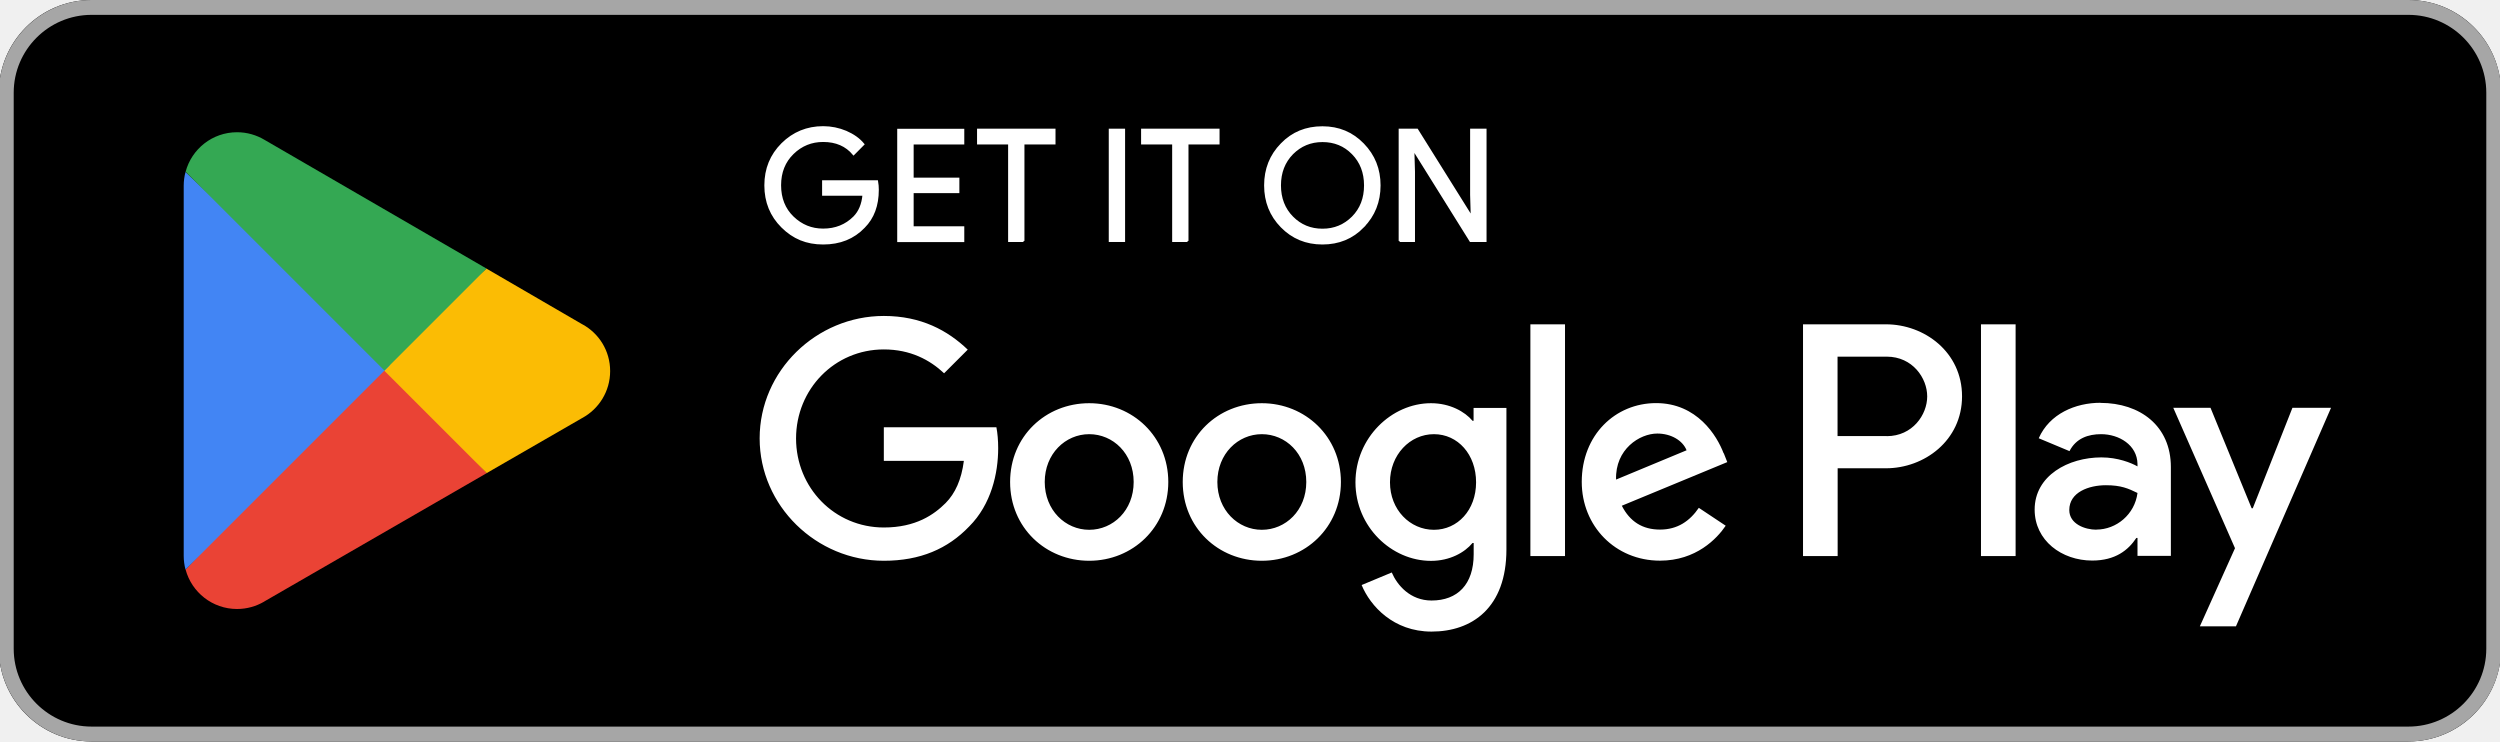
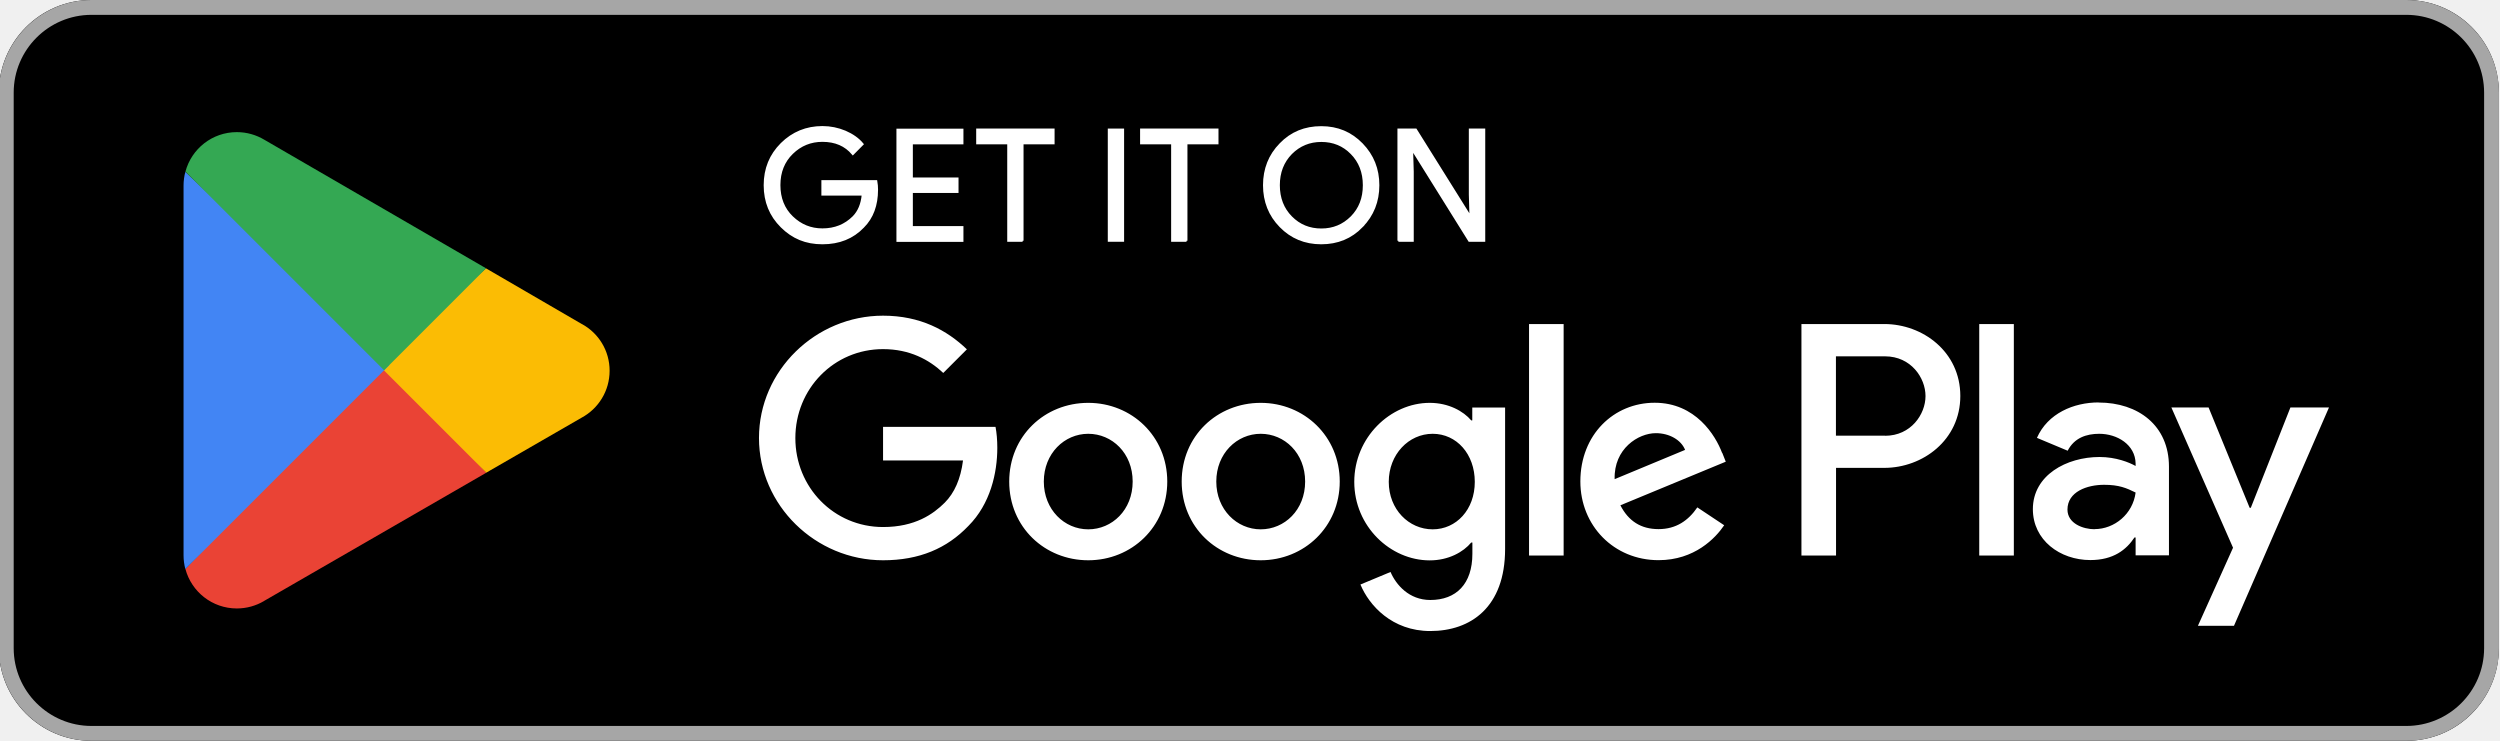
- <svg xmlns="http://www.w3.org/2000/svg" id="artwork" version="1.1" viewBox="0 0 238.96 70.87">
+ <svg xmlns="http://www.w3.org/2000/svg" id="artwork" version="1.1" viewBox="0 0 239.17 70.87">
  <defs>
    <style>
      .st0 {
        fill: #4285f4;
      }

      .st1 {
        fill: #a6a6a6;
      }

      .st2 {
        stroke: #fff;
        stroke-miterlimit: 10;
        stroke-width: .2px;
      }

      .st2, .st3 {
        fill: #fff;
      }

      .st4 {
        fill: #34a853;
      }

      .st5 {
        fill: #fbbc04;
      }

      .st6 {
        fill: #ea4335;
      }
    </style>
  </defs>
  <rect x="-.11" width="239.17" height="70.87" rx="8.86" ry="8.86" />
  <path class="st1" d="M230.21,1.42c4.1,0,7.44,3.34,7.44,7.44v53.15c0,4.1-3.34,7.44-7.44,7.44H8.75c-4.1,0-7.44-3.34-7.44-7.44V8.86C1.31,4.76,4.65,1.42,8.75,1.42h221.46M230.21,0H8.75C3.88,0-.11,3.99-.11,8.86v53.15c0,4.87,3.99,8.86,8.86,8.86h221.46c4.87,0,8.86-3.99,8.86-8.86V8.86c0-4.87-3.99-8.86-8.86-8.86h0Z" />
  <g>
    <path class="st2" d="M83.9,18.15c0,1.48-.44,2.67-1.32,3.55-1,1.05-2.3,1.57-3.9,1.57s-2.84-.53-3.91-1.59c-1.07-1.06-1.61-2.38-1.61-3.96s.54-2.89,1.61-3.96c1.07-1.06,2.38-1.6,3.91-1.6.76,0,1.49.15,2.18.44.69.3,1.25.69,1.66,1.19l-.93.94c-.7-.84-1.67-1.26-2.91-1.26-1.12,0-2.09.39-2.9,1.18s-1.22,1.81-1.22,3.06.41,2.28,1.22,3.06c.82.79,1.78,1.18,2.9,1.18,1.19,0,2.18-.4,2.97-1.19.51-.52.81-1.23.89-2.15h-3.86v-1.28h5.15c.05.28.07.54.07.8Z" />
    <path class="st2" d="M92.07,13.71h-4.84v3.37h4.37v1.28h-4.37v3.37h4.84v1.31h-6.21v-10.63h6.21v1.31h0Z" />
    <path class="st2" d="M97.83,23.03h-1.37v-9.32h-2.97v-1.31h7.3v1.31h-2.97s0,9.32,0,9.32Z" />
    <path class="st2" d="M106.08,23.03v-10.63h1.36v10.63h-1.36Z" />
    <path class="st2" d="M113.51,23.03h-1.37v-9.32h-2.97v-1.31h7.3v1.31h-2.97s0,9.32,0,9.32Z" />
    <path class="st2" d="M130.3,21.66c-1.05,1.08-2.34,1.61-3.9,1.61s-2.85-.54-3.9-1.61c-1.05-1.07-1.57-2.39-1.57-3.94s.52-2.87,1.57-3.94c1.04-1.08,2.34-1.61,3.9-1.61s2.84.54,3.89,1.62c1.05,1.08,1.57,2.39,1.57,3.93s-.52,2.87-1.57,3.94ZM123.52,20.77c.79.8,1.75,1.19,2.89,1.19s2.1-.4,2.89-1.19c.79-.8,1.18-1.81,1.18-3.05s-.4-2.26-1.18-3.05c-.78-.8-1.75-1.19-2.89-1.19s-2.1.4-2.89,1.19c-.78.8-1.18,1.81-1.18,3.05s.4,2.26,1.18,3.05Z" />
    <path class="st2" d="M133.79,23.03v-10.63h1.66l5.17,8.27h.06l-.06-2.05v-6.22h1.37v10.63h-1.43l-5.41-8.67h-.06l.06,2.05v6.62h-1.37,0Z" />
  </g>
  <path class="st3" d="M120.61,38.54c-4.17,0-7.56,3.17-7.56,7.53s3.4,7.53,7.56,7.53,7.56-3.2,7.56-7.53-3.4-7.53-7.56-7.53ZM120.61,50.64c-2.28,0-4.25-1.88-4.25-4.57s1.97-4.57,4.25-4.57,4.25,1.85,4.25,4.57-1.97,4.57-4.25,4.57ZM104.11,38.54c-4.17,0-7.56,3.17-7.56,7.53s3.4,7.53,7.56,7.53,7.56-3.2,7.56-7.53-3.4-7.53-7.56-7.53ZM104.11,50.64c-2.28,0-4.25-1.88-4.25-4.57s1.97-4.57,4.25-4.57,4.25,1.85,4.25,4.57-1.97,4.57-4.25,4.57ZM84.48,40.85v3.2h7.65c-.23,1.8-.83,3.11-1.74,4.03-1.11,1.11-2.85,2.34-5.91,2.34-4.71,0-8.39-3.8-8.39-8.51s3.68-8.51,8.39-8.51c2.54,0,4.4,1,5.76,2.28l2.26-2.26c-1.91-1.83-4.45-3.22-8.02-3.22-6.45,0-11.87,5.25-11.87,11.7s5.42,11.7,11.87,11.7c3.48,0,6.11-1.14,8.16-3.28,2.11-2.11,2.77-5.08,2.77-7.48,0-.74-.06-1.43-.17-2h-10.76,0ZM164.75,43.33c-.63-1.68-2.54-4.8-6.45-4.8s-7.11,3.05-7.11,7.53c0,4.22,3.2,7.53,7.48,7.53,3.45,0,5.45-2.11,6.28-3.34l-2.57-1.71c-.86,1.26-2.03,2.08-3.71,2.08s-2.88-.77-3.65-2.28l10.08-4.17-.34-.86h0ZM154.47,45.84c-.09-2.91,2.26-4.4,3.94-4.4,1.31,0,2.43.66,2.8,1.6l-6.74,2.8ZM146.28,53.15h3.31v-22.15h-3.31v22.15ZM140.86,40.22h-.11c-.74-.88-2.17-1.68-3.97-1.68-3.77,0-7.22,3.31-7.22,7.56s3.45,7.51,7.22,7.51c1.8,0,3.22-.8,3.97-1.71h.11v1.08c0,2.88-1.54,4.42-4.03,4.42-2.03,0-3.28-1.46-3.8-2.68l-2.88,1.2c.83,2,3.03,4.45,6.68,4.45,3.88,0,7.16-2.28,7.16-7.85v-13.53h-3.14v1.23ZM137.06,50.64c-2.28,0-4.2-1.91-4.2-4.54s1.91-4.6,4.2-4.6,4.03,1.94,4.03,4.6-1.77,4.54-4.03,4.54ZM180.26,31h-7.92v22.15h3.31v-8.39h4.62c3.66,0,7.27-2.65,7.27-6.88s-3.6-6.88-7.27-6.88ZM180.34,41.68h-4.7v-7.59h4.7c2.47,0,3.87,2.05,3.87,3.8s-1.4,3.8-3.87,3.8h0ZM200.77,38.5c-2.39,0-4.87,1.05-5.9,3.39l2.94,1.23c.63-1.23,1.79-1.62,3.02-1.62,1.71,0,3.45,1.03,3.48,2.85v.23c-.6-.34-1.88-.86-3.45-.86-3.16,0-6.38,1.74-6.38,4.99,0,2.96,2.59,4.87,5.5,4.87,2.22,0,3.45-1,4.22-2.16h.11v1.71h3.19v-8.49c0-3.93-2.94-6.13-6.73-6.13h0ZM200.38,50.63c-1.08,0-2.59-.54-2.59-1.88,0-1.71,1.88-2.37,3.5-2.37,1.45,0,2.14.31,3.02.74-.26,2.05-2.02,3.5-3.93,3.5ZM219.12,38.98l-3.79,9.6h-.11l-3.93-9.6h-3.56l5.9,13.42-3.36,7.47h3.45l9.09-20.89h-3.68ZM189.35,53.15h3.31v-22.15h-3.31v22.15Z" />
  <g>
    <path class="st6" d="M36.6,34.41l-18.86,20.02s0,0,0,.01c.58,2.17,2.56,3.77,4.92,3.77.94,0,1.83-.26,2.58-.7l.06-.04,21.23-12.25-9.94-10.82Z" />
    <path class="st5" d="M55.68,31h-.02s-9.17-5.33-9.17-5.33l-10.33,9.19,10.36,10.36,9.12-5.26c1.6-.86,2.68-2.55,2.68-4.49s-1.07-3.61-2.65-4.47h0Z" />
    <path class="st0" d="M17.73,16.44c-.11.42-.17.86-.17,1.31v35.38c0,.45.06.89.17,1.31l19.51-19.51-19.51-18.49Z" />
    <path class="st4" d="M36.74,35.43l9.76-9.76-21.21-12.3c-.77-.46-1.67-.73-2.63-.73-2.36,0-4.34,1.6-4.92,3.78h0s19,19,19,19h0Z" />
  </g>
</svg>
